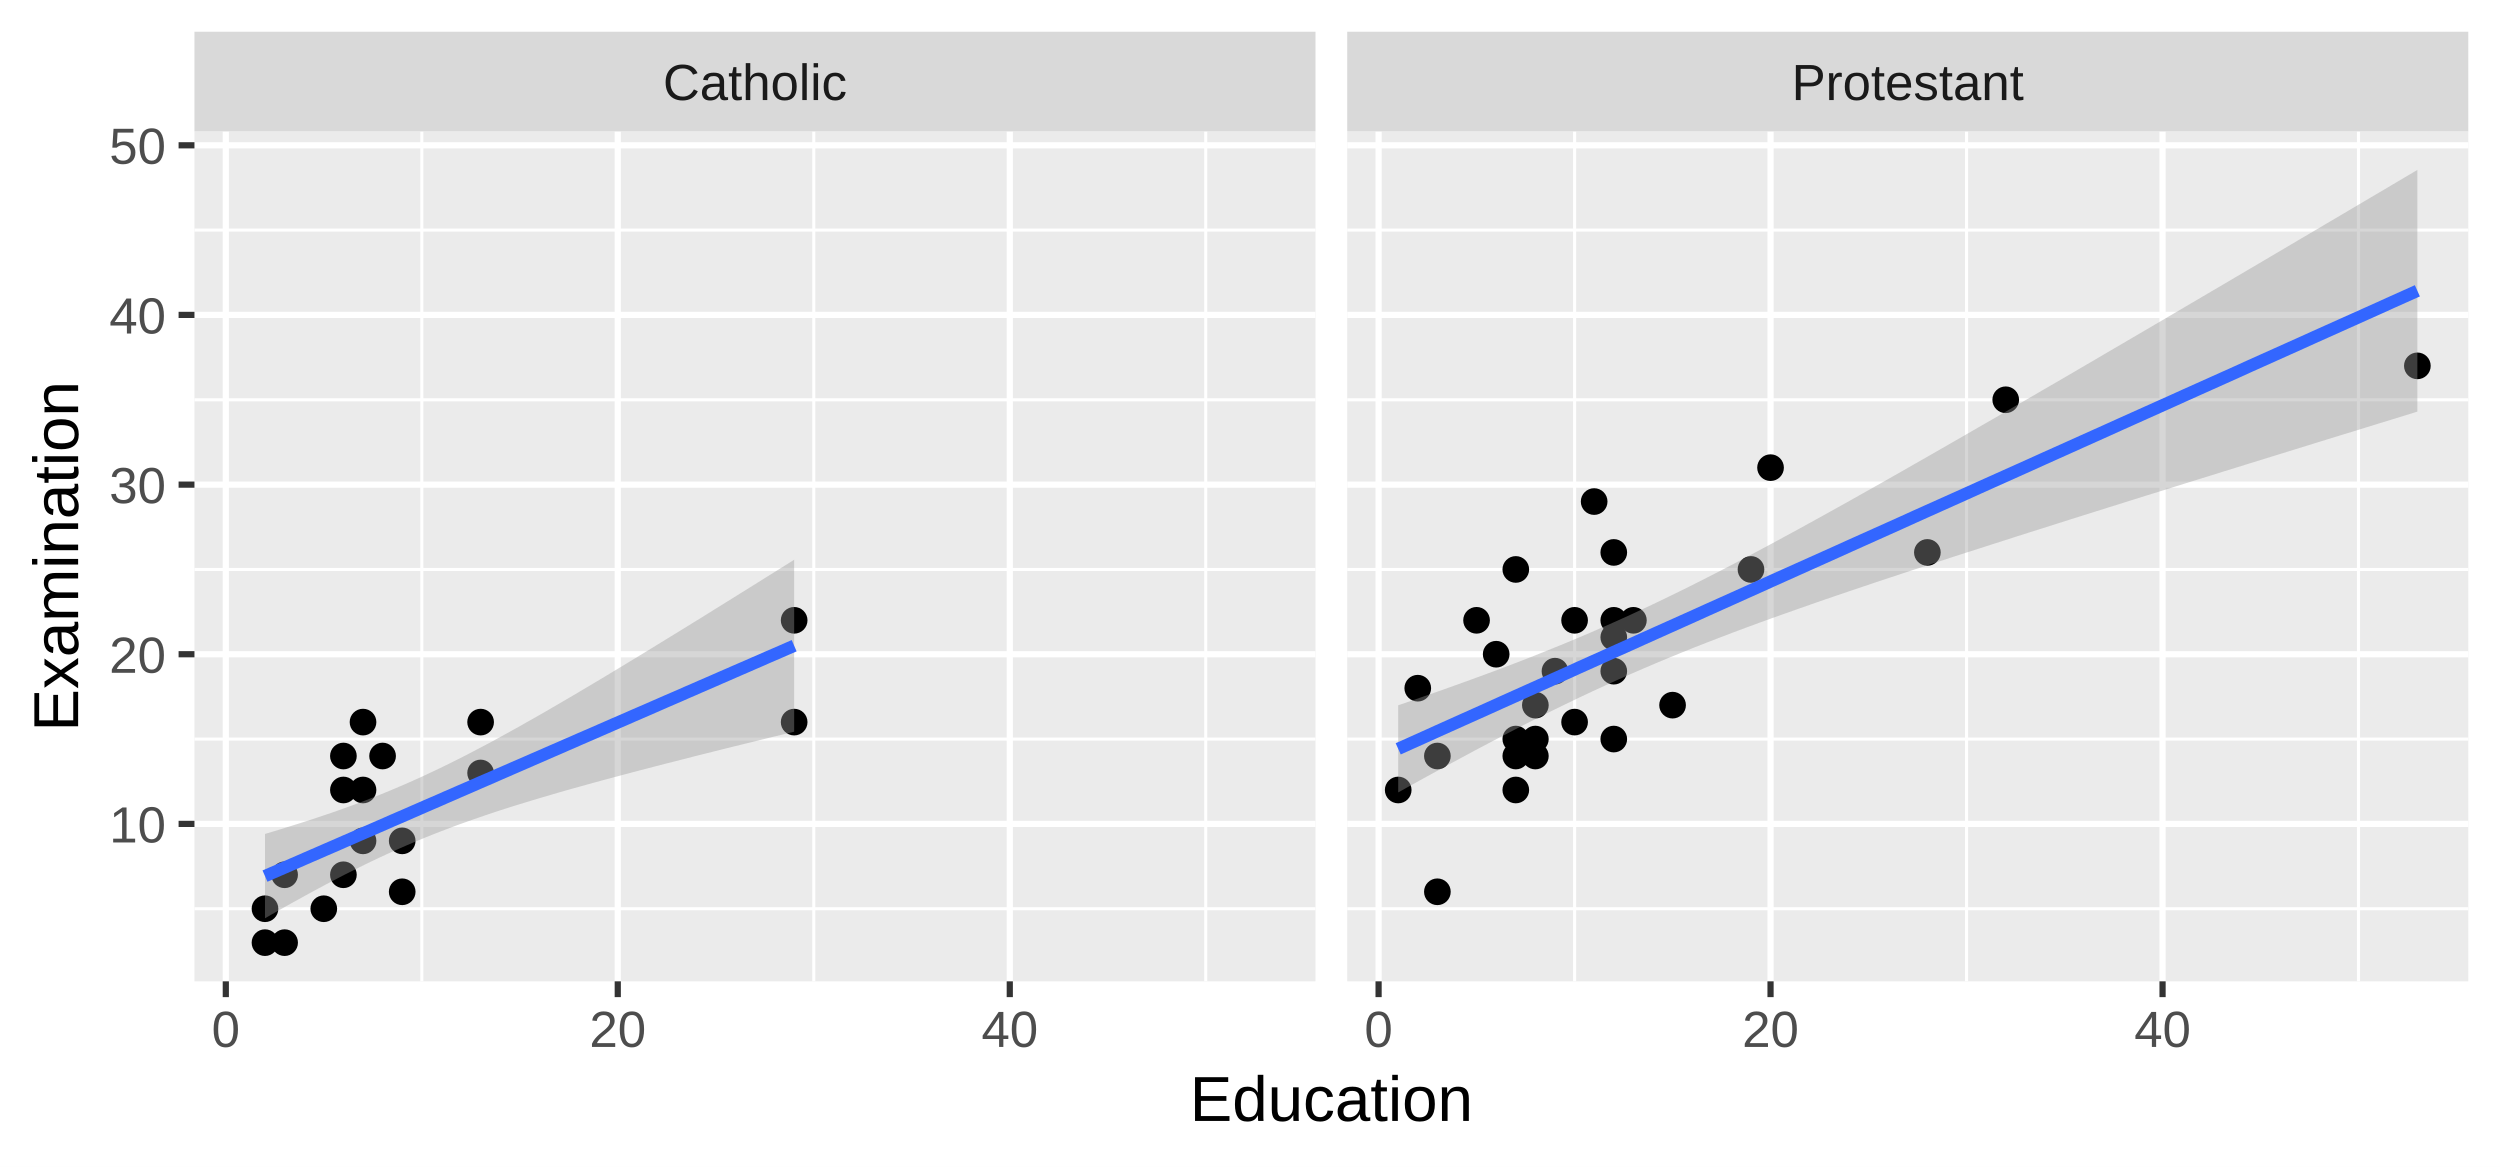
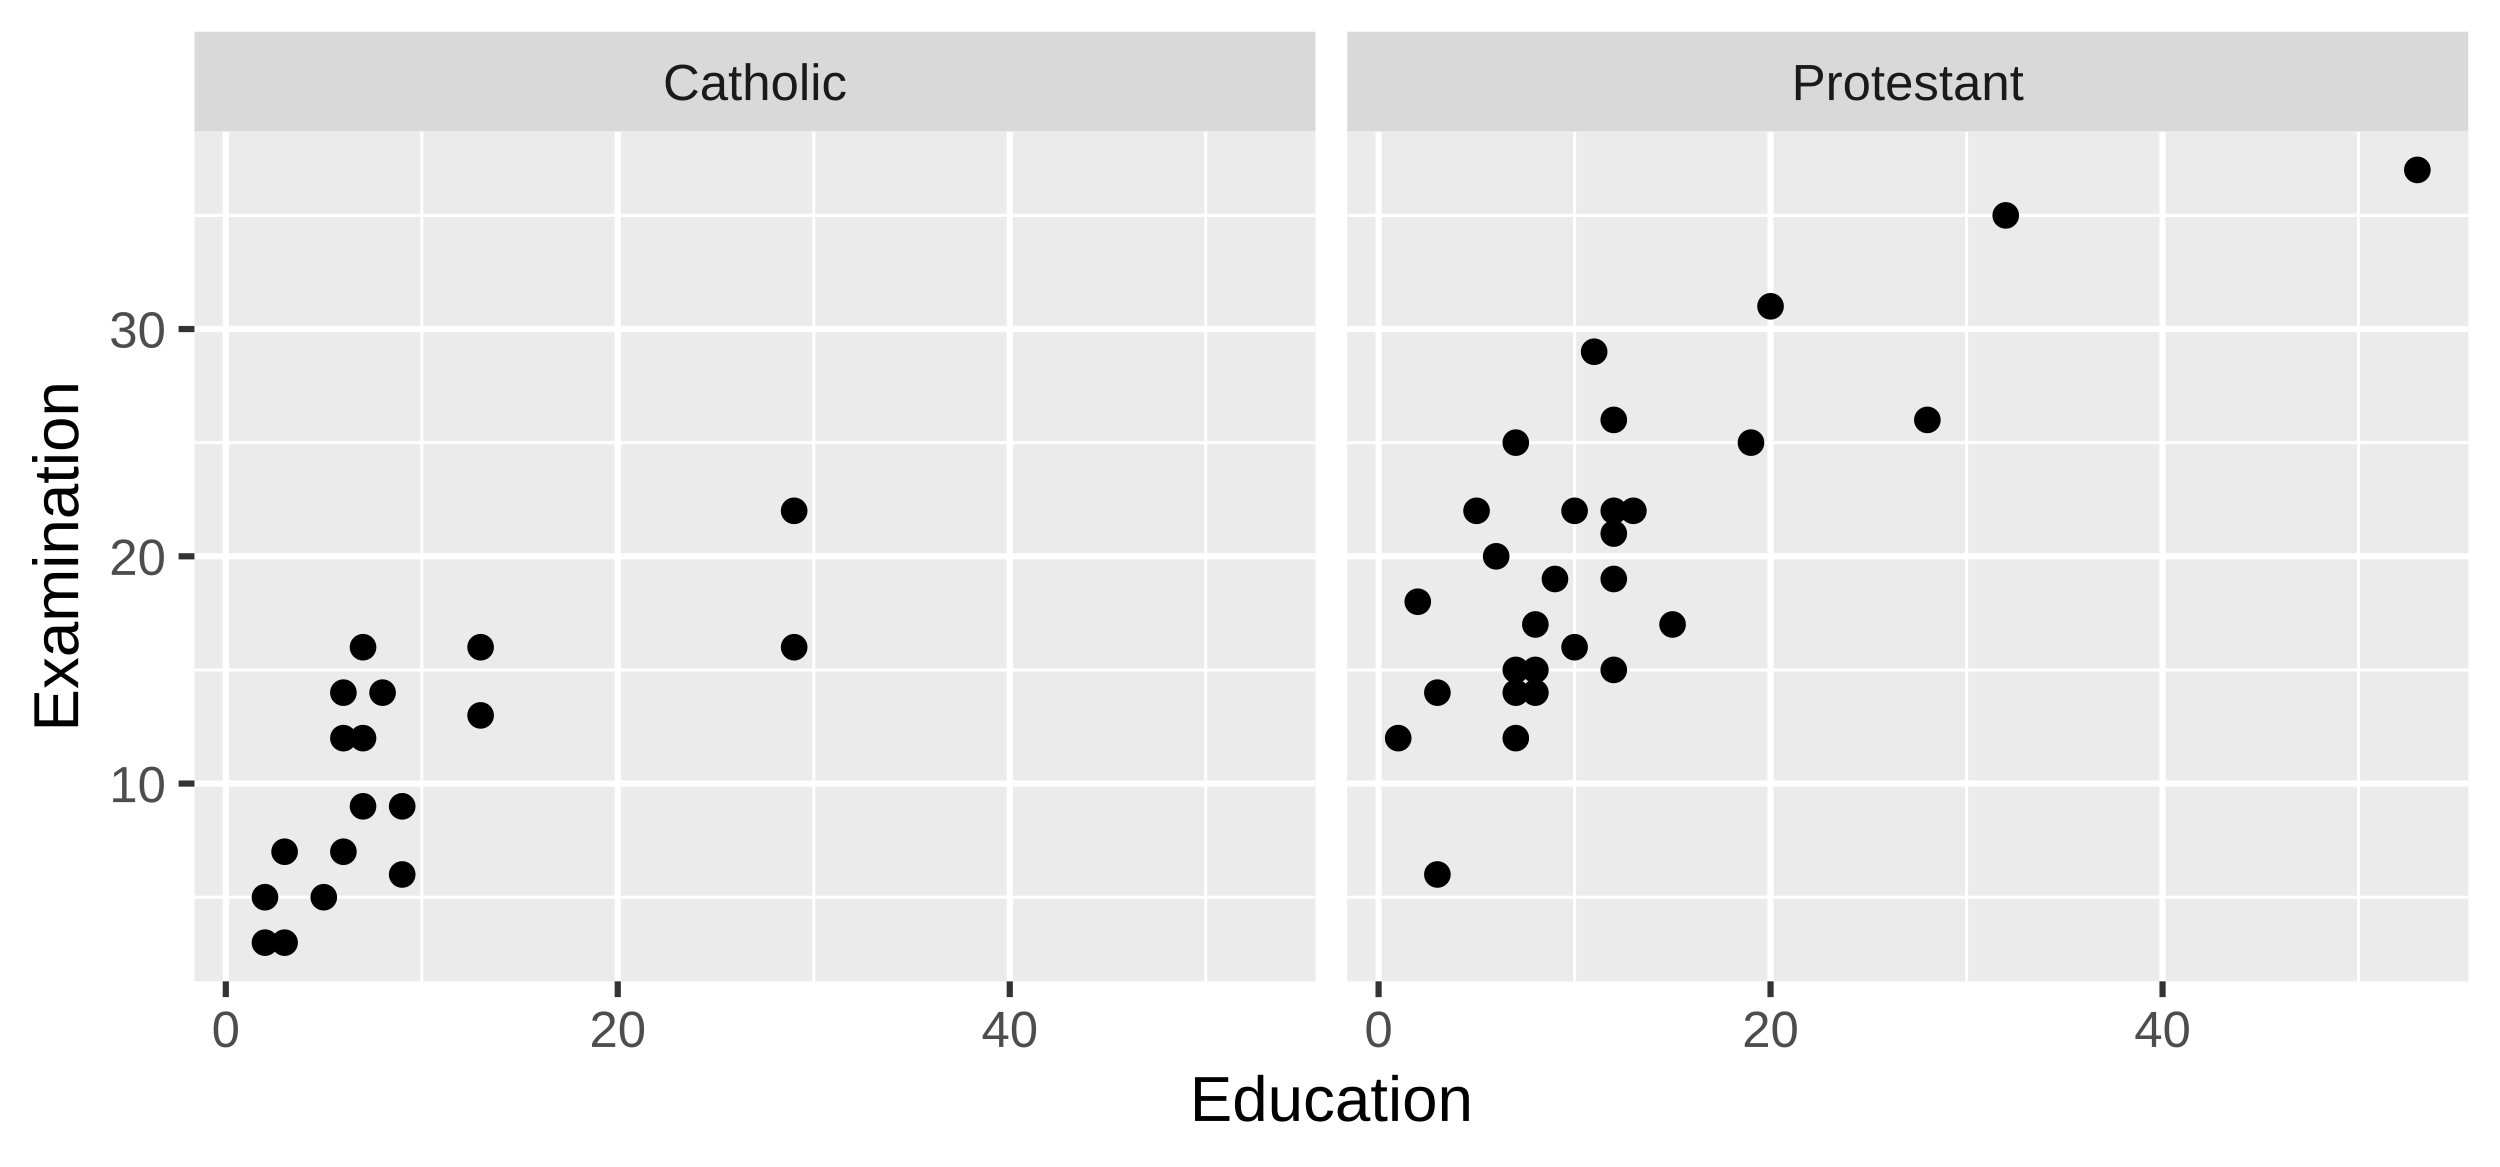
<svg xmlns="http://www.w3.org/2000/svg" class="svglite" width="432.00pt" height="201.60pt" viewBox="0 0 432.00 201.60">
  <defs>
    <style type="text/css">
    .svglite line, .svglite polyline, .svglite polygon, .svglite path, .svglite rect, .svglite circle {
      fill: none;
      stroke: #000000;
      stroke-linecap: round;
      stroke-linejoin: round;
      stroke-miterlimit: 10.00;
    }
    .svglite text {
      white-space: pre;
    }
  </style>
  </defs>
  <rect width="100%" height="100%" style="stroke: none; fill: #FFFFFF;" />
  <defs>
    <clipPath id="cpMC4wMHw0MzIuMDB8MC4wMHwyMDEuNjA=">
      <rect x="0.00" y="0.00" width="432.00" height="201.60" />
    </clipPath>
  </defs>
  <g clip-path="url(#cpMC4wMHw0MzIuMDB8MC4wMHwyMDEuNjA=)">
    <rect x="0" y="0.00" width="432.00" height="201.60" style="stroke-width: 1.07; stroke: #FFFFFF; fill: #FFFFFF;" />
  </g>
  <defs>
    <clipPath id="cpMzMuNjB8MjI3LjMyfDIyLjY5fDE2OS41Nw==">
      <rect x="33.60" y="22.69" width="193.72" height="146.88" />
    </clipPath>
  </defs>
  <g clip-path="url(#cpMzMuNjB8MjI3LjMyfDIyLjY5fDE2OS41Nw==)">
    <rect x="33.60" y="22.69" width="193.72" height="146.88" style="stroke-width: 1.07; stroke: none; fill: #EBEBEB;" />
-     <polyline points="33.60,157.03 227.32,157.03 " style="stroke-width: 0.53; stroke: #FFFFFF; stroke-linecap: butt;" />
-     <polyline points="33.60,127.71 227.32,127.71 " style="stroke-width: 0.53; stroke: #FFFFFF; stroke-linecap: butt;" />
-     <polyline points="33.60,98.40 227.32,98.40 " style="stroke-width: 0.53; stroke: #FFFFFF; stroke-linecap: butt;" />
-     <polyline points="33.60,69.08 227.32,69.08 " style="stroke-width: 0.53; stroke: #FFFFFF; stroke-linecap: butt;" />
-     <polyline points="33.60,39.76 227.32,39.76 " style="stroke-width: 0.53; stroke: #FFFFFF; stroke-linecap: butt;" />
+     <polyline points="33.60,155.04 227.32,155.04 " style="stroke-width: 0.53; stroke: #FFFFFF; stroke-linecap: butt;" />
+     <polyline points="33.60,115.76 227.32,115.76 " style="stroke-width: 0.53; stroke: #FFFFFF; stroke-linecap: butt;" />
+     <polyline points="33.60,76.49 227.32,76.49 " style="stroke-width: 0.53; stroke: #FFFFFF; stroke-linecap: butt;" />
+     <polyline points="33.60,37.22 227.32,37.22 " style="stroke-width: 0.53; stroke: #FFFFFF; stroke-linecap: butt;" />
    <polyline points="72.89,169.57 72.89,22.69 " style="stroke-width: 0.53; stroke: #FFFFFF; stroke-linecap: butt;" />
    <polyline points="140.62,169.57 140.62,22.69 " style="stroke-width: 0.53; stroke: #FFFFFF; stroke-linecap: butt;" />
    <polyline points="208.35,169.57 208.35,22.69 " style="stroke-width: 0.53; stroke: #FFFFFF; stroke-linecap: butt;" />
-     <polyline points="33.60,142.37 227.32,142.37 " style="stroke-width: 1.07; stroke: #FFFFFF; stroke-linecap: butt;" />
-     <polyline points="33.60,113.05 227.32,113.05 " style="stroke-width: 1.07; stroke: #FFFFFF; stroke-linecap: butt;" />
-     <polyline points="33.60,83.74 227.32,83.74 " style="stroke-width: 1.07; stroke: #FFFFFF; stroke-linecap: butt;" />
-     <polyline points="33.60,54.42 227.32,54.42 " style="stroke-width: 1.07; stroke: #FFFFFF; stroke-linecap: butt;" />
-     <polyline points="33.60,25.11 227.32,25.11 " style="stroke-width: 1.07; stroke: #FFFFFF; stroke-linecap: butt;" />
+     <polyline points="33.60,135.40 227.32,135.40 " style="stroke-width: 1.07; stroke: #FFFFFF; stroke-linecap: butt;" />
+     <polyline points="33.60,96.13 227.32,96.13 " style="stroke-width: 1.07; stroke: #FFFFFF; stroke-linecap: butt;" />
+     <polyline points="33.60,56.86 227.32,56.86 " style="stroke-width: 1.07; stroke: #FFFFFF; stroke-linecap: butt;" />
    <polyline points="39.02,169.57 39.02,22.69 " style="stroke-width: 1.07; stroke: #FFFFFF; stroke-linecap: butt;" />
    <polyline points="106.75,169.57 106.75,22.69 " style="stroke-width: 1.07; stroke: #FFFFFF; stroke-linecap: butt;" />
    <polyline points="174.49,169.57 174.49,22.69 " style="stroke-width: 1.07; stroke: #FFFFFF; stroke-linecap: butt;" />
-     <circle cx="69.50" cy="154.10" r="1.95" style="stroke-width: 0.71; fill: #000000;" />
-     <circle cx="55.95" cy="157.03" r="1.95" style="stroke-width: 0.71; fill: #000000;" />
-     <circle cx="62.73" cy="145.30" r="1.95" style="stroke-width: 0.71; fill: #000000;" />
-     <circle cx="62.73" cy="124.78" r="1.95" style="stroke-width: 0.71; fill: #000000;" />
-     <circle cx="66.11" cy="130.64" r="1.95" style="stroke-width: 0.71; fill: #000000;" />
-     <circle cx="62.73" cy="136.51" r="1.95" style="stroke-width: 0.71; fill: #000000;" />
-     <circle cx="83.05" cy="124.78" r="1.95" style="stroke-width: 0.71; fill: #000000;" />
-     <circle cx="59.34" cy="130.64" r="1.95" style="stroke-width: 0.71; fill: #000000;" />
+     <circle cx="69.50" cy="151.11" r="1.95" style="stroke-width: 0.71; fill: #000000;" />
+     <circle cx="55.95" cy="155.04" r="1.95" style="stroke-width: 0.71; fill: #000000;" />
+     <circle cx="62.73" cy="139.33" r="1.95" style="stroke-width: 0.71; fill: #000000;" />
+     <circle cx="62.73" cy="111.84" r="1.95" style="stroke-width: 0.71; fill: #000000;" />
+     <circle cx="66.11" cy="119.69" r="1.95" style="stroke-width: 0.71; fill: #000000;" />
+     <circle cx="62.73" cy="127.55" r="1.95" style="stroke-width: 0.71; fill: #000000;" />
+     <circle cx="83.05" cy="111.84" r="1.95" style="stroke-width: 0.71; fill: #000000;" />
+     <circle cx="59.34" cy="119.69" r="1.95" style="stroke-width: 0.71; fill: #000000;" />
    <circle cx="45.79" cy="162.89" r="1.95" style="stroke-width: 0.71; fill: #000000;" />
-     <circle cx="59.34" cy="151.16" r="1.95" style="stroke-width: 0.71; fill: #000000;" />
-     <circle cx="45.79" cy="157.03" r="1.95" style="stroke-width: 0.71; fill: #000000;" />
-     <circle cx="59.34" cy="136.51" r="1.95" style="stroke-width: 0.71; fill: #000000;" />
-     <circle cx="49.18" cy="151.16" r="1.95" style="stroke-width: 0.71; fill: #000000;" />
-     <circle cx="69.50" cy="145.30" r="1.95" style="stroke-width: 0.71; fill: #000000;" />
+     <circle cx="59.34" cy="147.18" r="1.95" style="stroke-width: 0.71; fill: #000000;" />
+     <circle cx="45.79" cy="155.04" r="1.95" style="stroke-width: 0.71; fill: #000000;" />
+     <circle cx="59.34" cy="127.55" r="1.95" style="stroke-width: 0.71; fill: #000000;" />
+     <circle cx="49.18" cy="147.18" r="1.95" style="stroke-width: 0.71; fill: #000000;" />
+     <circle cx="69.50" cy="139.33" r="1.95" style="stroke-width: 0.71; fill: #000000;" />
    <circle cx="49.18" cy="162.89" r="1.95" style="stroke-width: 0.71; fill: #000000;" />
-     <circle cx="83.05" cy="133.57" r="1.95" style="stroke-width: 0.71; fill: #000000;" />
-     <circle cx="137.23" cy="124.78" r="1.95" style="stroke-width: 0.71; fill: #000000;" />
-     <circle cx="137.23" cy="107.19" r="1.95" style="stroke-width: 0.71; fill: #000000;" />
-     <polygon points="45.79,144.10 46.95,143.76 48.11,143.41 49.26,143.05 50.42,142.69 51.58,142.33 52.74,141.96 53.89,141.59 55.05,141.20 56.21,140.81 57.37,140.42 58.52,140.01 59.68,139.60 60.84,139.18 62.00,138.75 63.15,138.31 64.31,137.86 65.47,137.40 66.63,136.93 67.78,136.45 68.94,135.96 70.10,135.46 71.26,134.95 72.41,134.43 73.57,133.90 74.73,133.35 75.89,132.80 77.04,132.24 78.20,131.67 79.36,131.09 80.52,130.50 81.67,129.90 82.83,129.29 83.99,128.68 85.15,128.06 86.30,127.43 87.46,126.79 88.62,126.15 89.78,125.51 90.93,124.85 92.09,124.20 93.25,123.54 94.41,122.87 95.56,122.20 96.72,121.53 97.88,120.85 99.04,120.17 100.19,119.49 101.35,118.80 102.51,118.11 103.67,117.42 104.82,116.73 105.98,116.03 107.14,115.33 108.30,114.63 109.45,113.93 110.61,113.23 111.77,112.52 112.93,111.81 114.08,111.10 115.24,110.39 116.40,109.68 117.56,108.97 118.71,108.26 119.87,107.54 121.03,106.83 122.19,106.11 123.34,105.39 124.50,104.67 125.66,103.95 126.82,103.23 127.97,102.51 129.13,101.79 130.29,101.07 131.45,100.34 132.60,99.62 133.76,98.90 134.92,98.17 136.08,97.45 137.23,96.72 137.23,126.44 136.08,126.72 134.92,127.00 133.76,127.28 132.60,127.57 131.45,127.85 130.29,128.14 129.13,128.42 127.97,128.71 126.82,128.99 125.66,129.28 124.50,129.57 123.34,129.86 122.19,130.15 121.03,130.44 119.87,130.73 118.71,131.03 117.56,131.32 116.40,131.62 115.24,131.91 114.08,132.21 112.93,132.51 111.77,132.81 110.61,133.11 109.45,133.42 108.30,133.72 107.14,134.03 105.98,134.34 104.82,134.65 103.67,134.96 102.51,135.28 101.35,135.60 100.19,135.92 99.04,136.24 97.88,136.57 96.72,136.90 95.56,137.24 94.41,137.58 93.25,137.92 92.09,138.26 90.93,138.62 89.78,138.97 88.62,139.33 87.46,139.70 86.30,140.07 85.15,140.45 83.99,140.84 82.83,141.24 81.67,141.64 80.52,142.05 79.36,142.46 78.20,142.89 77.04,143.33 75.89,143.77 74.73,144.23 73.57,144.69 72.41,145.17 71.26,145.65 70.10,146.15 68.94,146.66 67.78,147.17 66.63,147.70 65.47,148.24 64.31,148.79 63.15,149.35 62.00,149.92 60.84,150.50 59.68,151.08 58.52,151.68 57.37,152.28 56.21,152.89 55.05,153.51 53.89,154.14 52.74,154.77 51.58,155.41 50.42,156.05 49.26,156.70 48.11,157.35 46.95,158.01 45.79,158.68 " style="stroke-width: 0.00; stroke: none; fill: #999999; fill-opacity: 0.40;" />
-     <polyline points="45.79,144.10 46.95,143.76 48.11,143.41 49.26,143.05 50.42,142.69 51.58,142.33 52.74,141.96 53.89,141.59 55.05,141.20 56.21,140.81 57.37,140.42 58.52,140.01 59.68,139.60 60.84,139.18 62.00,138.75 63.15,138.31 64.31,137.86 65.47,137.40 66.63,136.93 67.78,136.45 68.94,135.96 70.10,135.46 71.26,134.95 72.41,134.43 73.57,133.90 74.73,133.35 75.89,132.80 77.04,132.24 78.20,131.67 79.36,131.09 80.52,130.50 81.67,129.90 82.83,129.29 83.99,128.68 85.15,128.06 86.30,127.43 87.46,126.79 88.62,126.15 89.78,125.51 90.93,124.85 92.09,124.20 93.25,123.54 94.41,122.87 95.56,122.20 96.72,121.53 97.88,120.85 99.04,120.17 100.19,119.49 101.35,118.80 102.51,118.11 103.67,117.42 104.82,116.73 105.98,116.03 107.14,115.33 108.30,114.63 109.45,113.93 110.61,113.23 111.77,112.52 112.93,111.81 114.08,111.10 115.24,110.39 116.40,109.68 117.56,108.97 118.71,108.26 119.87,107.54 121.03,106.83 122.19,106.11 123.34,105.39 124.50,104.67 125.66,103.95 126.82,103.23 127.97,102.51 129.13,101.79 130.29,101.07 131.45,100.34 132.60,99.62 133.76,98.90 134.92,98.17 136.08,97.45 137.23,96.72 " style="stroke-width: 2.13; stroke: none;" />
-     <polyline points="137.23,126.44 136.08,126.72 134.92,127.00 133.76,127.28 132.60,127.57 131.45,127.85 130.29,128.14 129.13,128.42 127.97,128.71 126.82,128.99 125.66,129.28 124.50,129.57 123.34,129.86 122.19,130.15 121.03,130.44 119.87,130.73 118.71,131.03 117.56,131.32 116.40,131.62 115.24,131.91 114.08,132.21 112.93,132.51 111.77,132.81 110.61,133.11 109.45,133.42 108.30,133.72 107.14,134.03 105.98,134.34 104.82,134.65 103.67,134.96 102.51,135.28 101.35,135.60 100.19,135.92 99.04,136.24 97.88,136.57 96.72,136.90 95.56,137.24 94.41,137.58 93.25,137.92 92.09,138.26 90.93,138.62 89.78,138.97 88.62,139.33 87.46,139.70 86.30,140.07 85.15,140.45 83.99,140.84 82.83,141.24 81.67,141.64 80.52,142.05 79.36,142.46 78.20,142.89 77.04,143.33 75.89,143.77 74.73,144.23 73.57,144.69 72.41,145.17 71.26,145.65 70.10,146.15 68.94,146.66 67.78,147.17 66.63,147.70 65.47,148.24 64.31,148.79 63.15,149.35 62.00,149.92 60.84,150.50 59.68,151.08 58.52,151.68 57.37,152.28 56.21,152.89 55.05,153.51 53.89,154.14 52.74,154.77 51.58,155.41 50.42,156.05 49.26,156.70 48.11,157.35 46.95,158.01 45.79,158.68 " style="stroke-width: 2.13; stroke: none;" />
-     <polyline points="45.79,151.39 46.95,150.88 48.11,150.38 49.26,149.88 50.42,149.37 51.58,148.87 52.74,148.36 53.89,147.86 55.05,147.36 56.21,146.85 57.37,146.35 58.52,145.85 59.68,145.34 60.84,144.84 62.00,144.33 63.15,143.83 64.31,143.33 65.47,142.82 66.63,142.32 67.78,141.81 68.94,141.31 70.10,140.81 71.26,140.30 72.41,139.80 73.57,139.29 74.73,138.79 75.89,138.29 77.04,137.78 78.20,137.28 79.36,136.77 80.52,136.27 81.67,135.77 82.83,135.26 83.99,134.76 85.15,134.26 86.30,133.75 87.46,133.25 88.62,132.74 89.78,132.24 90.93,131.74 92.09,131.23 93.25,130.73 94.41,130.22 95.56,129.72 96.72,129.22 97.88,128.71 99.04,128.21 100.19,127.70 101.35,127.20 102.51,126.70 103.67,126.19 104.82,125.69 105.98,125.18 107.14,124.68 108.30,124.18 109.45,123.67 110.61,123.17 111.77,122.67 112.93,122.16 114.08,121.66 115.24,121.15 116.40,120.65 117.56,120.15 118.71,119.64 119.87,119.14 121.03,118.63 122.19,118.13 123.34,117.63 124.50,117.12 125.66,116.62 126.82,116.11 127.97,115.61 129.13,115.11 130.29,114.60 131.45,114.10 132.60,113.59 133.76,113.09 134.92,112.59 136.08,112.08 137.23,111.58 " style="stroke-width: 2.13; stroke: #3366FF; stroke-linecap: butt;" />
+     <circle cx="83.05" cy="123.62" r="1.95" style="stroke-width: 0.71; fill: #000000;" />
+     <circle cx="137.23" cy="111.84" r="1.95" style="stroke-width: 0.71; fill: #000000;" />
+     <circle cx="137.23" cy="88.27" r="1.95" style="stroke-width: 0.71; fill: #000000;" />
  </g>
  <g clip-path="url(#cpMC4wMHw0MzIuMDB8MC4wMHwyMDEuNjA=)">
</g>
  <defs>
    <clipPath id="cpMjMyLjgwfDQyNi41MnwyMi42OXwxNjkuNTc=">
      <rect x="232.80" y="22.69" width="193.72" height="146.88" />
    </clipPath>
  </defs>
  <g clip-path="url(#cpMjMyLjgwfDQyNi41MnwyMi42OXwxNjkuNTc=)">
    <rect x="232.80" y="22.69" width="193.72" height="146.88" style="stroke-width: 1.07; stroke: none; fill: #EBEBEB;" />
-     <polyline points="232.80,157.03 426.52,157.03 " style="stroke-width: 0.53; stroke: #FFFFFF; stroke-linecap: butt;" />
-     <polyline points="232.80,127.71 426.52,127.71 " style="stroke-width: 0.53; stroke: #FFFFFF; stroke-linecap: butt;" />
-     <polyline points="232.80,98.40 426.52,98.40 " style="stroke-width: 0.53; stroke: #FFFFFF; stroke-linecap: butt;" />
-     <polyline points="232.80,69.08 426.52,69.08 " style="stroke-width: 0.53; stroke: #FFFFFF; stroke-linecap: butt;" />
-     <polyline points="232.80,39.76 426.52,39.76 " style="stroke-width: 0.53; stroke: #FFFFFF; stroke-linecap: butt;" />
+     <polyline points="232.80,155.04 426.52,155.04 " style="stroke-width: 0.53; stroke: #FFFFFF; stroke-linecap: butt;" />
+     <polyline points="232.80,115.76 426.52,115.76 " style="stroke-width: 0.53; stroke: #FFFFFF; stroke-linecap: butt;" />
+     <polyline points="232.80,76.49 426.52,76.49 " style="stroke-width: 0.53; stroke: #FFFFFF; stroke-linecap: butt;" />
+     <polyline points="232.80,37.22 426.52,37.22 " style="stroke-width: 0.53; stroke: #FFFFFF; stroke-linecap: butt;" />
    <polyline points="272.09,169.57 272.09,22.69 " style="stroke-width: 0.53; stroke: #FFFFFF; stroke-linecap: butt;" />
    <polyline points="339.82,169.57 339.82,22.69 " style="stroke-width: 0.53; stroke: #FFFFFF; stroke-linecap: butt;" />
    <polyline points="407.55,169.57 407.55,22.69 " style="stroke-width: 0.53; stroke: #FFFFFF; stroke-linecap: butt;" />
-     <polyline points="232.80,142.37 426.52,142.37 " style="stroke-width: 1.07; stroke: #FFFFFF; stroke-linecap: butt;" />
-     <polyline points="232.80,113.05 426.52,113.05 " style="stroke-width: 1.07; stroke: #FFFFFF; stroke-linecap: butt;" />
-     <polyline points="232.80,83.74 426.52,83.74 " style="stroke-width: 1.07; stroke: #FFFFFF; stroke-linecap: butt;" />
-     <polyline points="232.80,54.42 426.52,54.42 " style="stroke-width: 1.07; stroke: #FFFFFF; stroke-linecap: butt;" />
-     <polyline points="232.80,25.11 426.52,25.11 " style="stroke-width: 1.07; stroke: #FFFFFF; stroke-linecap: butt;" />
+     <polyline points="232.80,135.40 426.52,135.40 " style="stroke-width: 1.07; stroke: #FFFFFF; stroke-linecap: butt;" />
+     <polyline points="232.80,96.13 426.52,96.13 " style="stroke-width: 1.07; stroke: #FFFFFF; stroke-linecap: butt;" />
+     <polyline points="232.80,56.86 426.52,56.86 " style="stroke-width: 1.07; stroke: #FFFFFF; stroke-linecap: butt;" />
    <polyline points="238.22,169.57 238.22,22.69 " style="stroke-width: 1.07; stroke: #FFFFFF; stroke-linecap: butt;" />
    <polyline points="305.95,169.57 305.95,22.69 " style="stroke-width: 1.07; stroke: #FFFFFF; stroke-linecap: butt;" />
    <polyline points="373.69,169.57 373.69,22.69 " style="stroke-width: 1.07; stroke: #FFFFFF; stroke-linecap: butt;" />
-     <circle cx="278.86" cy="127.71" r="1.95" style="stroke-width: 0.71; fill: #000000;" />
-     <circle cx="261.93" cy="136.51" r="1.95" style="stroke-width: 0.71; fill: #000000;" />
-     <circle cx="289.02" cy="121.85" r="1.95" style="stroke-width: 0.71; fill: #000000;" />
-     <circle cx="278.86" cy="110.12" r="1.95" style="stroke-width: 0.71; fill: #000000;" />
-     <circle cx="261.93" cy="130.64" r="1.95" style="stroke-width: 0.71; fill: #000000;" />
-     <circle cx="278.86" cy="115.98" r="1.95" style="stroke-width: 0.71; fill: #000000;" />
-     <circle cx="255.15" cy="107.19" r="1.95" style="stroke-width: 0.71; fill: #000000;" />
-     <circle cx="244.99" cy="118.92" r="1.95" style="stroke-width: 0.71; fill: #000000;" />
-     <circle cx="265.31" cy="121.85" r="1.95" style="stroke-width: 0.71; fill: #000000;" />
-     <circle cx="333.05" cy="95.46" r="1.95" style="stroke-width: 0.71; fill: #000000;" />
-     <circle cx="305.95" cy="80.81" r="1.95" style="stroke-width: 0.71; fill: #000000;" />
-     <circle cx="268.70" cy="115.98" r="1.95" style="stroke-width: 0.71; fill: #000000;" />
-     <circle cx="272.09" cy="107.19" r="1.95" style="stroke-width: 0.71; fill: #000000;" />
-     <circle cx="248.38" cy="130.64" r="1.95" style="stroke-width: 0.71; fill: #000000;" />
-     <circle cx="278.86" cy="107.19" r="1.95" style="stroke-width: 0.71; fill: #000000;" />
-     <circle cx="258.54" cy="113.05" r="1.95" style="stroke-width: 0.71; fill: #000000;" />
-     <circle cx="241.61" cy="136.51" r="1.95" style="stroke-width: 0.71; fill: #000000;" />
-     <circle cx="265.31" cy="130.64" r="1.95" style="stroke-width: 0.71; fill: #000000;" />
-     <circle cx="248.38" cy="154.10" r="1.95" style="stroke-width: 0.71; fill: #000000;" />
-     <circle cx="272.09" cy="124.78" r="1.95" style="stroke-width: 0.71; fill: #000000;" />
-     <circle cx="302.57" cy="98.40" r="1.95" style="stroke-width: 0.71; fill: #000000;" />
-     <circle cx="265.31" cy="127.71" r="1.95" style="stroke-width: 0.71; fill: #000000;" />
-     <circle cx="278.86" cy="95.46" r="1.95" style="stroke-width: 0.71; fill: #000000;" />
-     <circle cx="275.47" cy="86.67" r="1.95" style="stroke-width: 0.71; fill: #000000;" />
-     <circle cx="282.25" cy="107.19" r="1.95" style="stroke-width: 0.71; fill: #000000;" />
-     <circle cx="346.59" cy="69.08" r="1.95" style="stroke-width: 0.71; fill: #000000;" />
-     <circle cx="261.93" cy="127.71" r="1.95" style="stroke-width: 0.71; fill: #000000;" />
-     <circle cx="261.93" cy="98.40" r="1.95" style="stroke-width: 0.71; fill: #000000;" />
-     <circle cx="417.72" cy="63.22" r="1.95" style="stroke-width: 0.71; fill: #000000;" />
-     <polygon points="241.61,121.87 243.83,121.11 246.06,120.33 248.29,119.55 250.52,118.76 252.75,117.96 254.98,117.15 257.21,116.33 259.44,115.50 261.67,114.65 263.90,113.79 266.13,112.91 268.36,112.01 270.59,111.10 272.81,110.17 275.04,109.22 277.27,108.24 279.50,107.25 281.73,106.24 283.96,105.20 286.19,104.15 288.42,103.07 290.65,101.98 292.88,100.87 295.11,99.74 297.34,98.60 299.57,97.44 301.79,96.27 304.02,95.08 306.25,93.89 308.48,92.68 310.71,91.47 312.94,90.24 315.17,89.01 317.40,87.77 319.63,86.53 321.86,85.27 324.09,84.02 326.32,82.76 328.55,81.49 330.77,80.22 333.00,78.95 335.23,77.67 337.46,76.39 339.69,75.11 341.92,73.82 344.15,72.54 346.38,71.25 348.61,69.95 350.84,68.66 353.07,67.36 355.30,66.07 357.53,64.77 359.75,63.47 361.98,62.17 364.21,60.86 366.44,59.56 368.67,58.25 370.90,56.95 373.13,55.64 375.36,54.33 377.59,53.02 379.82,51.71 382.05,50.40 384.28,49.09 386.51,47.78 388.73,46.47 390.96,45.16 393.19,43.84 395.42,42.53 397.65,41.21 399.88,39.90 402.11,38.58 404.34,37.27 406.57,35.95 408.80,34.63 411.03,33.32 413.26,32.00 415.49,30.68 417.72,29.36 417.72,71.13 415.49,71.82 413.26,72.51 411.03,73.19 408.80,73.88 406.57,74.57 404.34,75.25 402.11,75.94 399.88,76.63 397.65,77.32 395.42,78.01 393.19,78.70 390.96,79.39 388.73,80.08 386.51,80.77 384.28,81.46 382.05,82.16 379.82,82.85 377.59,83.54 375.36,84.24 373.13,84.94 370.90,85.63 368.67,86.33 366.44,87.03 364.21,87.73 361.98,88.43 359.75,89.13 357.53,89.83 355.30,90.54 353.07,91.25 350.84,91.95 348.61,92.66 346.38,93.38 344.15,94.09 341.92,94.81 339.69,95.52 337.46,96.24 335.23,96.97 333.00,97.70 330.77,98.43 328.55,99.16 326.32,99.90 324.09,100.64 321.86,101.39 319.63,102.14 317.40,102.90 315.17,103.66 312.94,104.44 310.71,105.22 308.48,106.01 306.25,106.80 304.02,107.61 301.79,108.43 299.57,109.26 297.34,110.11 295.11,110.97 292.88,111.84 290.65,112.74 288.42,113.65 286.19,114.58 283.96,115.53 281.73,116.50 279.50,117.49 277.27,118.50 275.04,119.53 272.81,120.58 270.59,121.65 268.36,122.74 266.13,123.85 263.90,124.97 261.67,126.12 259.44,127.27 257.21,128.44 254.98,129.62 252.75,130.82 250.52,132.02 248.29,133.24 246.06,134.46 243.83,135.69 241.61,136.93 " style="stroke-width: 0.00; stroke: none; fill: #999999; fill-opacity: 0.40;" />
-     <polyline points="241.61,121.87 243.83,121.11 246.06,120.33 248.29,119.55 250.52,118.76 252.75,117.96 254.98,117.15 257.21,116.33 259.44,115.50 261.67,114.65 263.90,113.79 266.13,112.91 268.36,112.01 270.59,111.10 272.81,110.17 275.04,109.22 277.27,108.24 279.50,107.25 281.73,106.24 283.96,105.20 286.19,104.15 288.42,103.07 290.65,101.98 292.88,100.87 295.11,99.74 297.34,98.60 299.57,97.44 301.79,96.27 304.02,95.08 306.25,93.89 308.48,92.68 310.71,91.47 312.94,90.24 315.17,89.01 317.40,87.77 319.63,86.53 321.86,85.27 324.09,84.02 326.32,82.76 328.55,81.49 330.77,80.22 333.00,78.95 335.23,77.67 337.46,76.39 339.69,75.11 341.92,73.82 344.15,72.54 346.38,71.25 348.61,69.95 350.84,68.66 353.07,67.36 355.30,66.07 357.53,64.77 359.75,63.47 361.98,62.17 364.21,60.86 366.44,59.56 368.67,58.25 370.90,56.95 373.13,55.64 375.36,54.33 377.59,53.02 379.82,51.71 382.05,50.40 384.28,49.09 386.51,47.78 388.73,46.47 390.96,45.16 393.19,43.84 395.42,42.53 397.65,41.21 399.88,39.90 402.11,38.58 404.34,37.27 406.57,35.95 408.80,34.63 411.03,33.32 413.26,32.00 415.49,30.68 417.72,29.36 " style="stroke-width: 2.13; stroke: none;" />
-     <polyline points="417.72,71.13 415.49,71.82 413.26,72.51 411.03,73.19 408.80,73.88 406.57,74.57 404.34,75.25 402.11,75.94 399.88,76.63 397.65,77.32 395.42,78.01 393.19,78.70 390.96,79.39 388.73,80.08 386.51,80.77 384.28,81.46 382.05,82.16 379.82,82.85 377.59,83.54 375.36,84.24 373.13,84.94 370.90,85.63 368.67,86.33 366.44,87.03 364.21,87.73 361.98,88.43 359.75,89.13 357.53,89.83 355.30,90.54 353.07,91.25 350.84,91.95 348.61,92.66 346.38,93.38 344.15,94.09 341.92,94.81 339.69,95.52 337.46,96.24 335.23,96.97 333.00,97.70 330.77,98.43 328.55,99.16 326.32,99.90 324.09,100.64 321.86,101.39 319.63,102.14 317.40,102.90 315.17,103.66 312.94,104.44 310.71,105.22 308.48,106.01 306.25,106.80 304.02,107.61 301.79,108.43 299.57,109.26 297.34,110.11 295.11,110.97 292.88,111.84 290.65,112.74 288.42,113.65 286.19,114.58 283.96,115.53 281.73,116.50 279.50,117.49 277.27,118.50 275.04,119.53 272.81,120.58 270.59,121.65 268.36,122.74 266.13,123.85 263.90,124.97 261.67,126.12 259.44,127.27 257.21,128.44 254.98,129.62 252.75,130.82 250.52,132.02 248.29,133.24 246.06,134.46 243.83,135.69 241.61,136.93 " style="stroke-width: 2.13; stroke: none;" />
-     <polyline points="241.61,129.40 243.83,128.40 246.06,127.40 248.29,126.39 250.52,125.39 252.75,124.39 254.98,123.39 257.21,122.39 259.44,121.38 261.67,120.38 263.90,119.38 266.13,118.38 268.36,117.38 270.59,116.38 272.81,115.37 275.04,114.37 277.27,113.37 279.50,112.37 281.73,111.37 283.96,110.36 286.19,109.36 288.42,108.36 290.65,107.36 292.88,106.36 295.11,105.35 297.34,104.35 299.57,103.35 301.79,102.35 304.02,101.35 306.25,100.34 308.48,99.34 310.71,98.34 312.94,97.34 315.17,96.34 317.40,95.34 319.63,94.33 321.86,93.33 324.09,92.33 326.32,91.33 328.55,90.33 330.77,89.32 333.00,88.32 335.23,87.32 337.46,86.32 339.69,85.32 341.92,84.31 344.15,83.31 346.38,82.31 348.61,81.31 350.84,80.31 353.07,79.30 355.30,78.30 357.53,77.30 359.75,76.30 361.98,75.30 364.21,74.30 366.44,73.29 368.67,72.29 370.90,71.29 373.13,70.29 375.36,69.29 377.59,68.28 379.82,67.28 382.05,66.28 384.28,65.28 386.51,64.28 388.73,63.27 390.96,62.27 393.19,61.27 395.42,60.27 397.65,59.27 399.88,58.26 402.11,57.26 404.34,56.26 406.57,55.26 408.80,54.26 411.03,53.26 413.26,52.25 415.49,51.25 417.72,50.25 " style="stroke-width: 2.13; stroke: #3366FF; stroke-linecap: butt;" />
+     <circle cx="278.86" cy="115.76" r="1.95" style="stroke-width: 0.71; fill: #000000;" />
+     <circle cx="261.93" cy="127.55" r="1.95" style="stroke-width: 0.71; fill: #000000;" />
+     <circle cx="289.02" cy="107.91" r="1.95" style="stroke-width: 0.71; fill: #000000;" />
+     <circle cx="278.86" cy="92.20" r="1.95" style="stroke-width: 0.71; fill: #000000;" />
+     <circle cx="261.93" cy="119.69" r="1.95" style="stroke-width: 0.71; fill: #000000;" />
+     <circle cx="278.86" cy="100.05" r="1.95" style="stroke-width: 0.71; fill: #000000;" />
+     <circle cx="255.15" cy="88.27" r="1.95" style="stroke-width: 0.71; fill: #000000;" />
+     <circle cx="244.99" cy="103.98" r="1.95" style="stroke-width: 0.71; fill: #000000;" />
+     <circle cx="265.31" cy="107.91" r="1.95" style="stroke-width: 0.71; fill: #000000;" />
+     <circle cx="333.05" cy="72.56" r="1.95" style="stroke-width: 0.71; fill: #000000;" />
+     <circle cx="305.95" cy="52.93" r="1.95" style="stroke-width: 0.71; fill: #000000;" />
+     <circle cx="268.70" cy="100.05" r="1.95" style="stroke-width: 0.71; fill: #000000;" />
+     <circle cx="272.09" cy="88.27" r="1.95" style="stroke-width: 0.71; fill: #000000;" />
+     <circle cx="248.38" cy="119.69" r="1.95" style="stroke-width: 0.71; fill: #000000;" />
+     <circle cx="278.86" cy="88.27" r="1.95" style="stroke-width: 0.71; fill: #000000;" />
+     <circle cx="258.54" cy="96.13" r="1.95" style="stroke-width: 0.71; fill: #000000;" />
+     <circle cx="241.61" cy="127.55" r="1.95" style="stroke-width: 0.71; fill: #000000;" />
+     <circle cx="265.31" cy="119.69" r="1.95" style="stroke-width: 0.71; fill: #000000;" />
+     <circle cx="248.38" cy="151.11" r="1.95" style="stroke-width: 0.71; fill: #000000;" />
+     <circle cx="272.09" cy="111.84" r="1.95" style="stroke-width: 0.71; fill: #000000;" />
+     <circle cx="302.57" cy="76.49" r="1.95" style="stroke-width: 0.71; fill: #000000;" />
+     <circle cx="265.31" cy="115.76" r="1.95" style="stroke-width: 0.71; fill: #000000;" />
+     <circle cx="278.86" cy="72.56" r="1.95" style="stroke-width: 0.71; fill: #000000;" />
+     <circle cx="275.47" cy="60.78" r="1.95" style="stroke-width: 0.71; fill: #000000;" />
+     <circle cx="282.25" cy="88.27" r="1.95" style="stroke-width: 0.71; fill: #000000;" />
+     <circle cx="346.59" cy="37.22" r="1.95" style="stroke-width: 0.71; fill: #000000;" />
+     <circle cx="261.93" cy="115.76" r="1.95" style="stroke-width: 0.71; fill: #000000;" />
+     <circle cx="261.93" cy="76.49" r="1.95" style="stroke-width: 0.71; fill: #000000;" />
+     <circle cx="417.72" cy="29.36" r="1.95" style="stroke-width: 0.71; fill: #000000;" />
  </g>
  <g clip-path="url(#cpMC4wMHw0MzIuMDB8MC4wMHwyMDEuNjA=)">
</g>
  <defs>
    <clipPath id="cpMzMuNjB8MjI3LjMyfDUuNDh8MjIuNjk=">
      <rect x="33.60" y="5.48" width="193.72" height="17.21" />
    </clipPath>
  </defs>
  <g clip-path="url(#cpMzMuNjB8MjI3LjMyfDUuNDh8MjIuNjk=)">
    <rect x="33.60" y="5.48" width="193.72" height="17.21" style="stroke-width: 1.07; stroke: none; fill: #D9D9D9;" />
    <text x="130.46" y="17.29" text-anchor="middle" style="font-size: 8.80px;fill: #1A1A1A; font-family: &quot;Arimo&quot;;" textLength="35.68px" lengthAdjust="spacingAndGlyphs">Catholic</text>
  </g>
  <g clip-path="url(#cpMC4wMHw0MzIuMDB8MC4wMHwyMDEuNjA=)">
</g>
  <defs>
    <clipPath id="cpMjMyLjgwfDQyNi41Mnw1LjQ4fDIyLjY5">
      <rect x="232.80" y="5.48" width="193.72" height="17.21" />
    </clipPath>
  </defs>
  <g clip-path="url(#cpMjMyLjgwfDQyNi41Mnw1LjQ4fDIyLjY5)">
    <rect x="232.80" y="5.48" width="193.72" height="17.21" style="stroke-width: 1.07; stroke: none; fill: #D9D9D9;" />
    <text x="329.66" y="17.29" text-anchor="middle" style="font-size: 8.80px;fill: #1A1A1A; font-family: &quot;Arimo&quot;;" textLength="45.27px" lengthAdjust="spacingAndGlyphs">Protestant</text>
  </g>
  <g clip-path="url(#cpMC4wMHw0MzIuMDB8MC4wMHwyMDEuNjA=)">
    <polyline points="39.02,172.31 39.02,169.57 " style="stroke-width: 1.07; stroke: #333333; stroke-linecap: butt;" />
    <polyline points="106.75,172.31 106.75,169.57 " style="stroke-width: 1.07; stroke: #333333; stroke-linecap: butt;" />
    <polyline points="174.49,172.31 174.49,169.57 " style="stroke-width: 1.07; stroke: #333333; stroke-linecap: butt;" />
    <text x="39.02" y="180.91" text-anchor="middle" style="font-size: 8.80px;fill: #4D4D4D; font-family: &quot;Arimo&quot;;" textLength="5.59px" lengthAdjust="spacingAndGlyphs">0</text>
    <text x="106.75" y="180.91" text-anchor="middle" style="font-size: 8.80px;fill: #4D4D4D; font-family: &quot;Arimo&quot;;" textLength="11.19px" lengthAdjust="spacingAndGlyphs">20</text>
    <text x="174.49" y="180.91" text-anchor="middle" style="font-size: 8.80px;fill: #4D4D4D; font-family: &quot;Arimo&quot;;" textLength="11.19px" lengthAdjust="spacingAndGlyphs">40</text>
    <polyline points="238.22,172.31 238.22,169.57 " style="stroke-width: 1.07; stroke: #333333; stroke-linecap: butt;" />
    <polyline points="305.95,172.31 305.95,169.57 " style="stroke-width: 1.07; stroke: #333333; stroke-linecap: butt;" />
    <polyline points="373.69,172.31 373.69,169.57 " style="stroke-width: 1.07; stroke: #333333; stroke-linecap: butt;" />
    <text x="238.22" y="180.91" text-anchor="middle" style="font-size: 8.80px;fill: #4D4D4D; font-family: &quot;Arimo&quot;;" textLength="5.59px" lengthAdjust="spacingAndGlyphs">0</text>
    <text x="305.95" y="180.91" text-anchor="middle" style="font-size: 8.80px;fill: #4D4D4D; font-family: &quot;Arimo&quot;;" textLength="11.19px" lengthAdjust="spacingAndGlyphs">20</text>
    <text x="373.69" y="180.91" text-anchor="middle" style="font-size: 8.80px;fill: #4D4D4D; font-family: &quot;Arimo&quot;;" textLength="11.19px" lengthAdjust="spacingAndGlyphs">40</text>
-     <text x="28.67" y="145.58" text-anchor="end" style="font-size: 8.80px;fill: #4D4D4D; font-family: &quot;Arimo&quot;;" textLength="11.19px" lengthAdjust="spacingAndGlyphs">10</text>
-     <text x="28.67" y="116.26" text-anchor="end" style="font-size: 8.80px;fill: #4D4D4D; font-family: &quot;Arimo&quot;;" textLength="11.19px" lengthAdjust="spacingAndGlyphs">20</text>
-     <text x="28.67" y="86.95" text-anchor="end" style="font-size: 8.80px;fill: #4D4D4D; font-family: &quot;Arimo&quot;;" textLength="11.19px" lengthAdjust="spacingAndGlyphs">30</text>
-     <text x="28.67" y="57.63" text-anchor="end" style="font-size: 8.80px;fill: #4D4D4D; font-family: &quot;Arimo&quot;;" textLength="11.19px" lengthAdjust="spacingAndGlyphs">40</text>
-     <text x="28.67" y="28.31" text-anchor="end" style="font-size: 8.80px;fill: #4D4D4D; font-family: &quot;Arimo&quot;;" textLength="11.19px" lengthAdjust="spacingAndGlyphs">50</text>
-     <polyline points="30.86,142.37 33.60,142.37 " style="stroke-width: 1.07; stroke: #333333; stroke-linecap: butt;" />
-     <polyline points="30.86,113.05 33.60,113.05 " style="stroke-width: 1.07; stroke: #333333; stroke-linecap: butt;" />
-     <polyline points="30.86,83.74 33.60,83.74 " style="stroke-width: 1.07; stroke: #333333; stroke-linecap: butt;" />
-     <polyline points="30.86,54.42 33.60,54.42 " style="stroke-width: 1.07; stroke: #333333; stroke-linecap: butt;" />
-     <polyline points="30.86,25.11 33.60,25.11 " style="stroke-width: 1.07; stroke: #333333; stroke-linecap: butt;" />
+     <text x="28.67" y="138.61" text-anchor="end" style="font-size: 8.80px;fill: #4D4D4D; font-family: &quot;Arimo&quot;;" textLength="11.19px" lengthAdjust="spacingAndGlyphs">10</text>
+     <text x="28.67" y="99.34" text-anchor="end" style="font-size: 8.80px;fill: #4D4D4D; font-family: &quot;Arimo&quot;;" textLength="11.19px" lengthAdjust="spacingAndGlyphs">20</text>
+     <text x="28.67" y="60.06" text-anchor="end" style="font-size: 8.80px;fill: #4D4D4D; font-family: &quot;Arimo&quot;;" textLength="11.19px" lengthAdjust="spacingAndGlyphs">30</text>
+     <polyline points="30.86,135.40 33.60,135.40 " style="stroke-width: 1.07; stroke: #333333; stroke-linecap: butt;" />
+     <polyline points="30.86,96.13 33.60,96.13 " style="stroke-width: 1.07; stroke: #333333; stroke-linecap: butt;" />
+     <polyline points="30.86,56.86 33.60,56.86 " style="stroke-width: 1.07; stroke: #333333; stroke-linecap: butt;" />
    <text x="230.06" y="193.70" text-anchor="middle" style="font-size: 11.00px; font-family: &quot;Arimo&quot;;" textLength="54.76px" lengthAdjust="spacingAndGlyphs">Education</text>
    <text transform="translate(13.50,96.13) rotate(-90)" text-anchor="middle" style="font-size: 11.00px; font-family: &quot;Arimo&quot;;" textLength="68.75px" lengthAdjust="spacingAndGlyphs">Examination</text>
  </g>
</svg>
